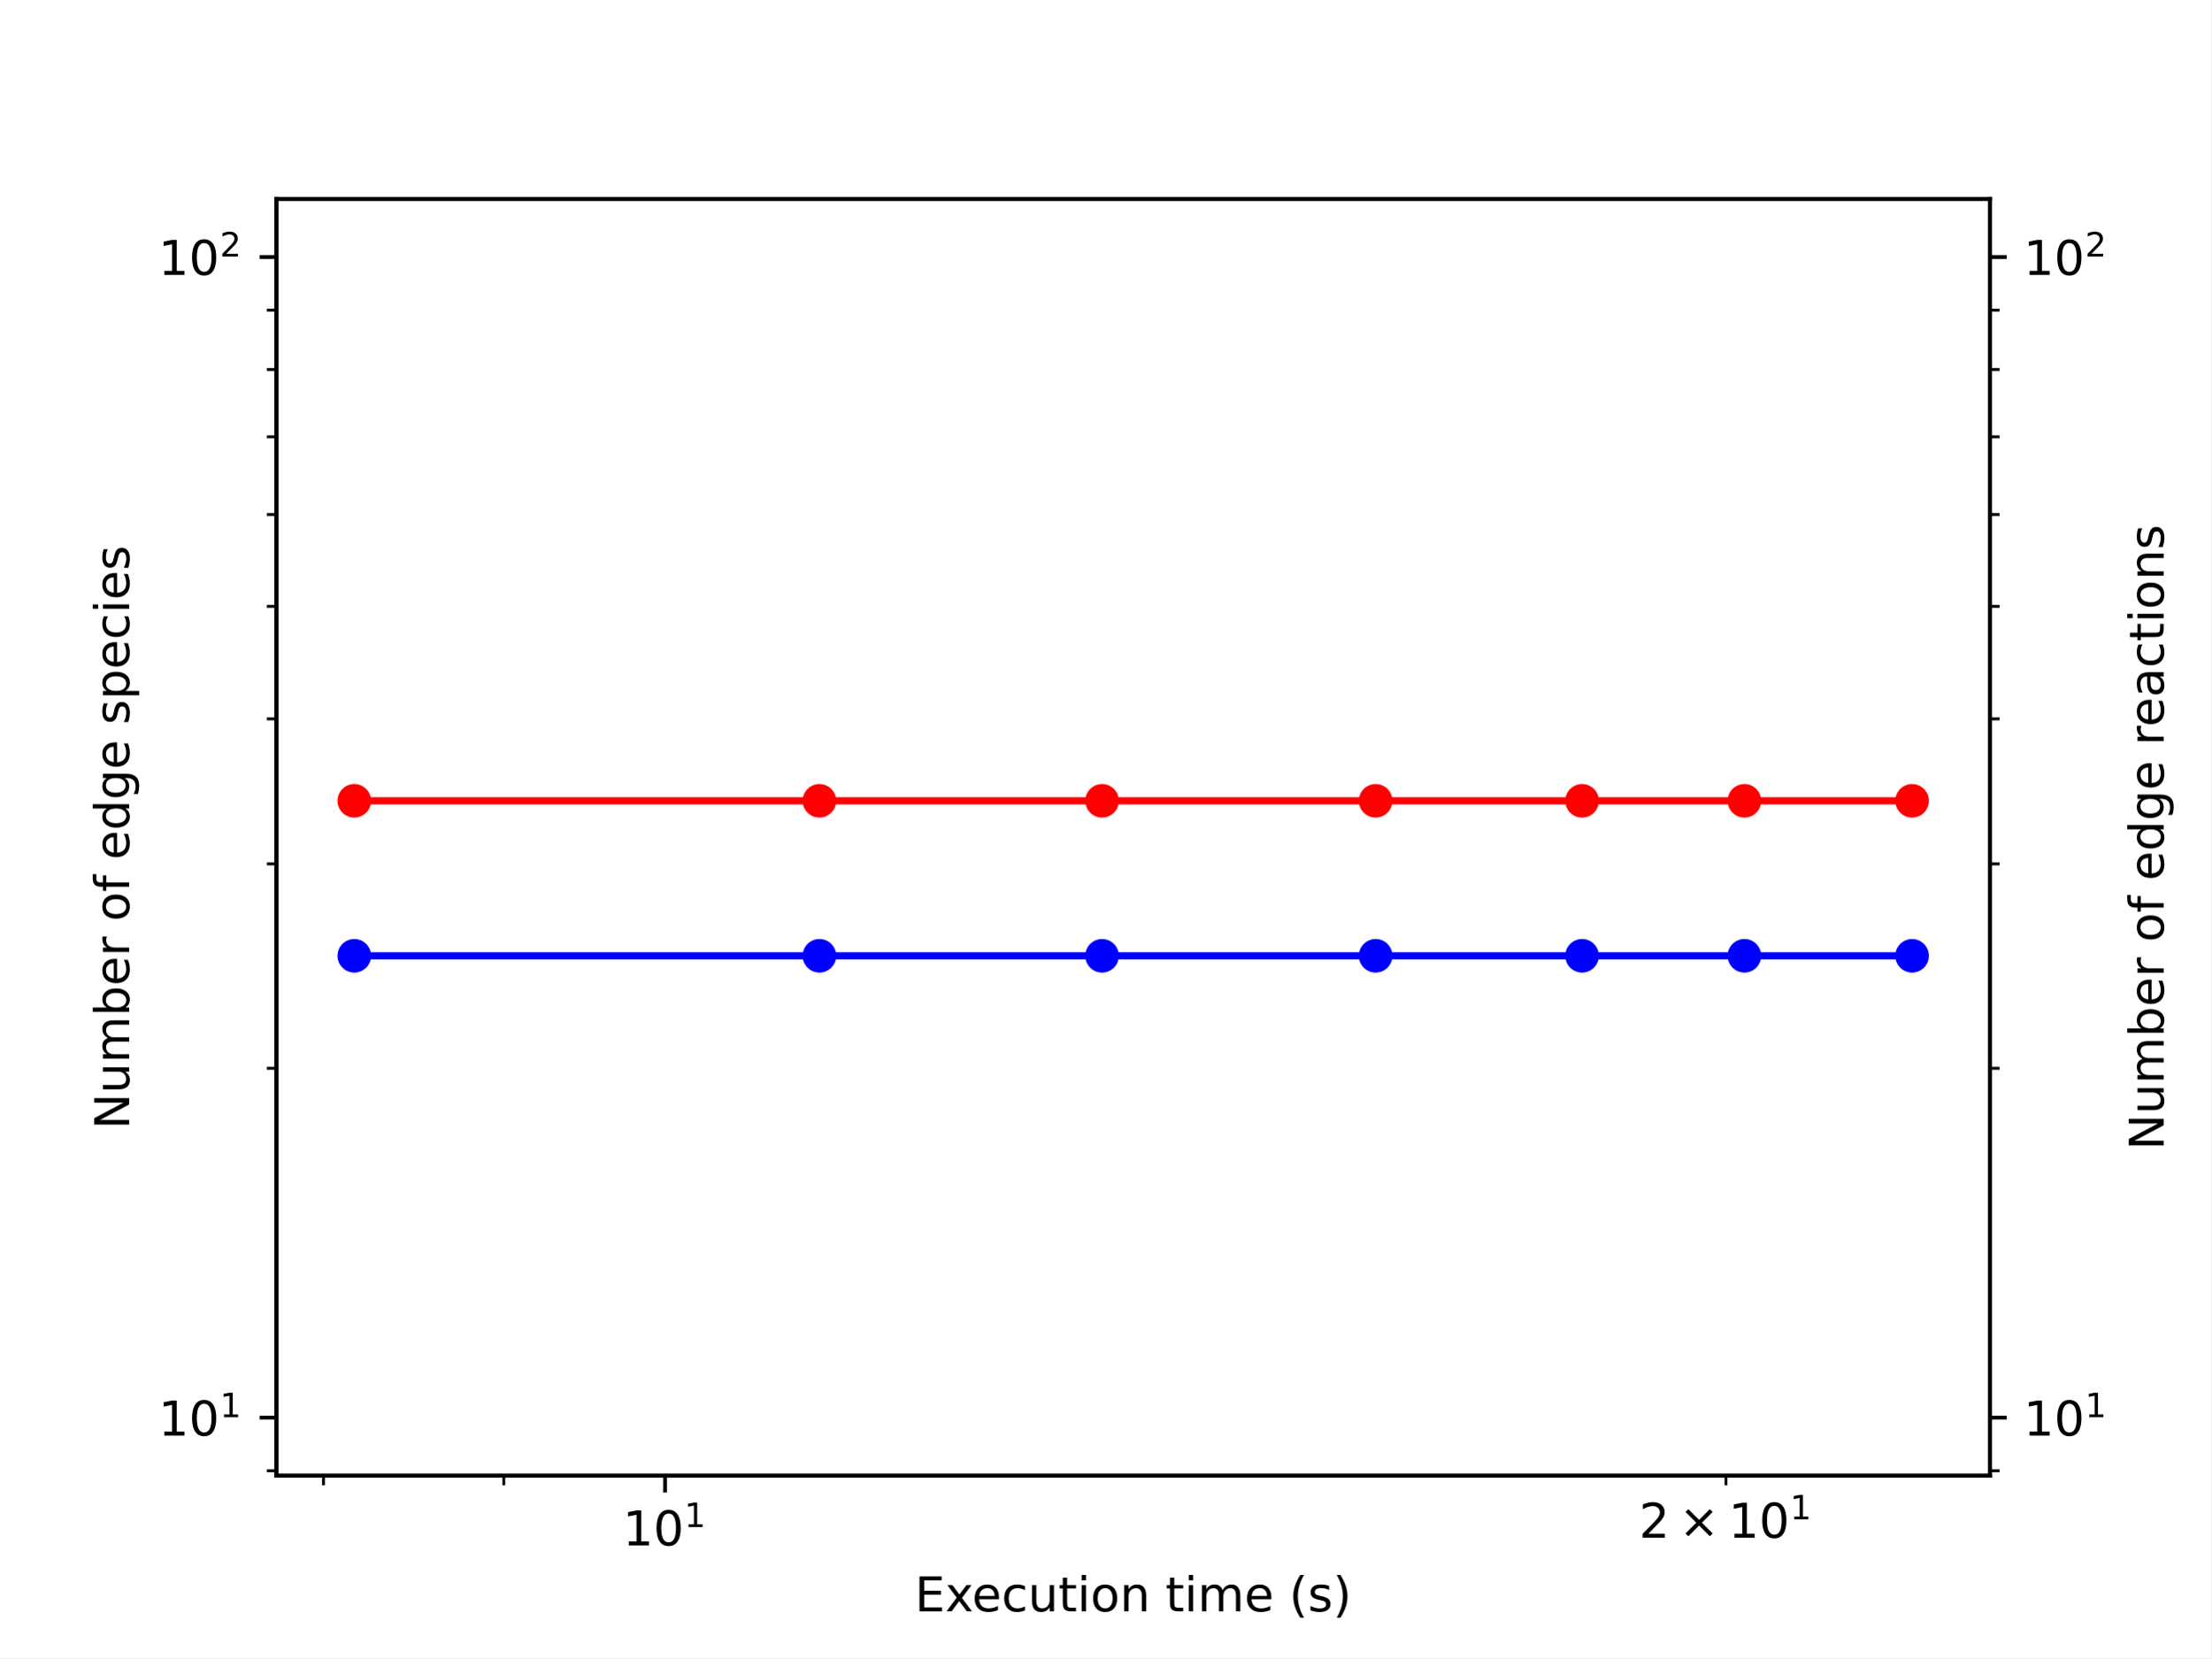
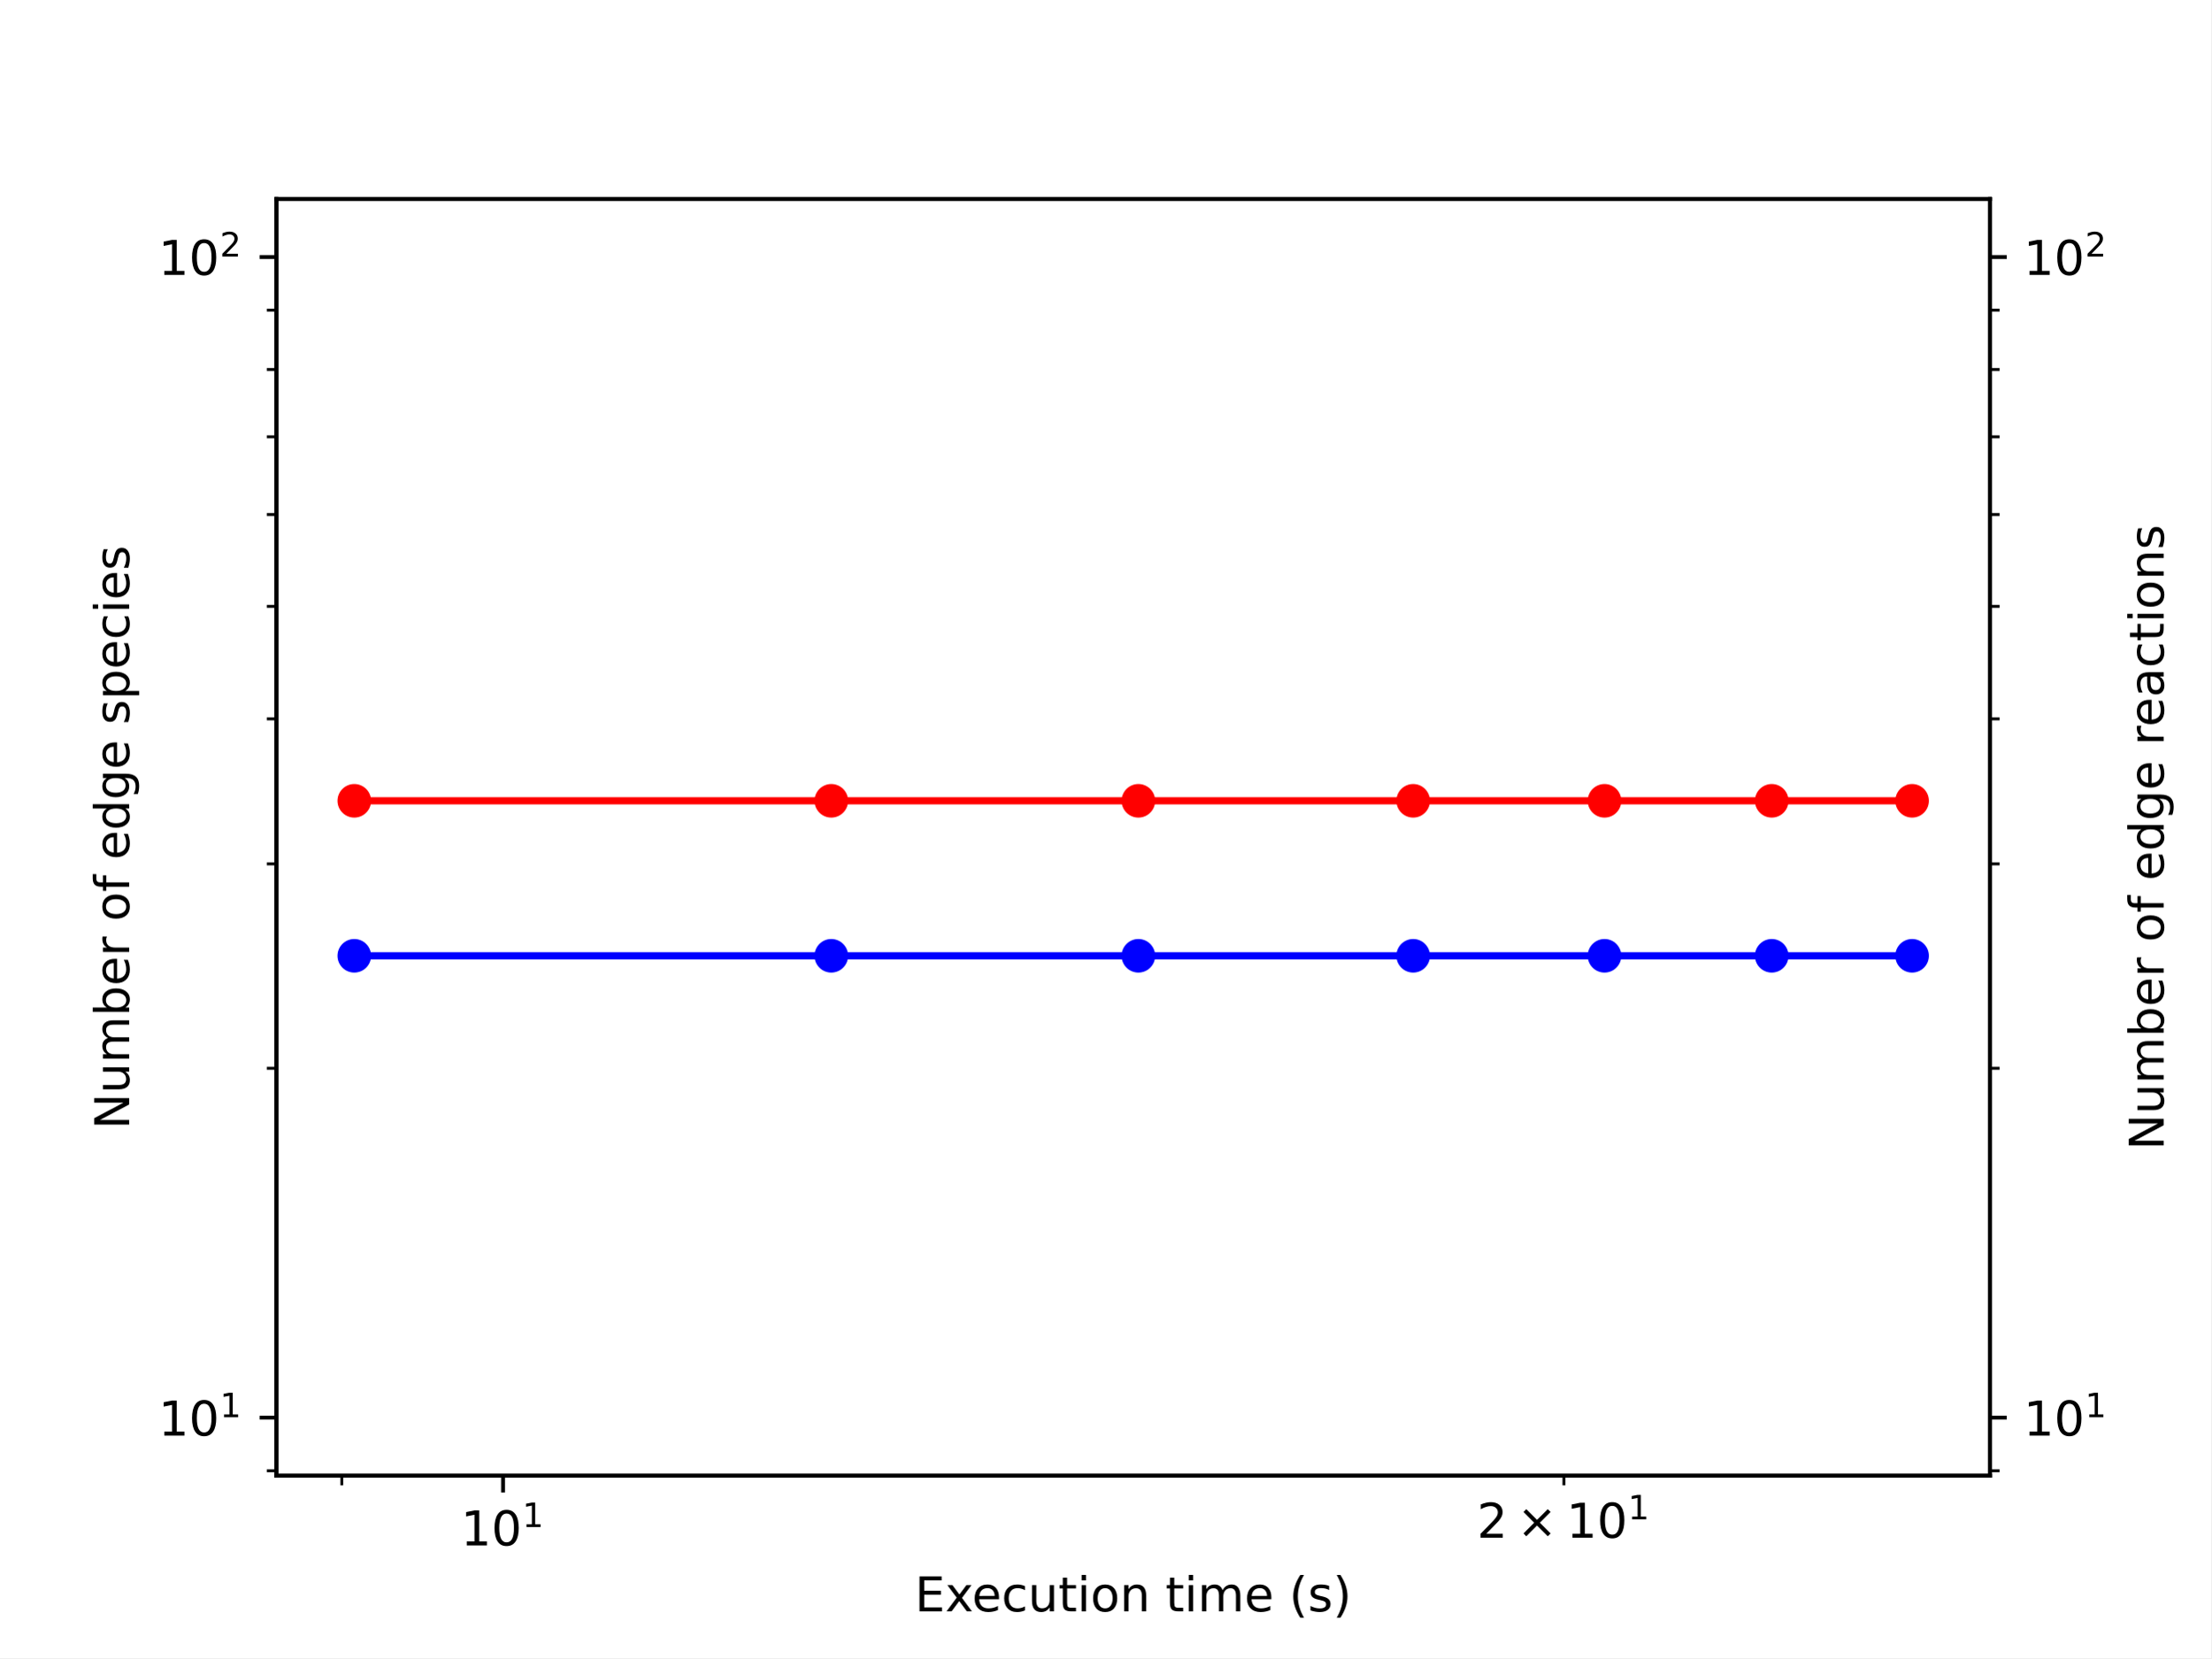
<svg xmlns="http://www.w3.org/2000/svg" xmlns:xlink="http://www.w3.org/1999/xlink" height="345.6pt" version="1.1" viewBox="0 0 460.8 345.6" width="460.8pt">
  <defs>
    <style type="text/css">*{stroke-linecap:butt;stroke-linejoin:round;}</style>
  </defs>
  <g id="figure_1">
    <g id="patch_1">
      <path d="M 0 345.6  L 460.8 345.6  L 460.8 0  L 0 0  z " style="fill:#ffffff;" />
    </g>
    <g id="axes_1">
      <g id="patch_2">
        <path d="M 57.6 307.584  L 414.72 307.584  L 414.72 41.472  L 57.6 41.472  z " style="fill:#ffffff;" />
      </g>
      <g id="matplotlib.axis_1">
        <g id="xtick_1">
          <g id="line2d_1">
            <defs>
-               <path d="M 0 0  L 0 3.5  " id="mf367d0f5b6" style="stroke:#000000;stroke-width:0.8;" />
-             </defs>
-             <g>
-               <use style="stroke:#000000;stroke-width:0.8;" x="138.595" xlink:href="#mf367d0f5b6" y="307.584" />
+               <path d="M 0 0  L 0 3.5  " id="m6195f9bef5" style="stroke:#000000;stroke-width:0.8;" />
+             </defs>
+             <g>
+               <use style="stroke:#000000;stroke-width:0.8;" x="104.83" xlink:href="#m6195f9bef5" y="307.584" />
            </g>
          </g>
          <g id="text_1">
-             <g transform="translate(129.7948 322.1824)scale(0.1 -0.1)">
+             <g transform="translate(96.03044 322.1824)scale(0.1 -0.1)">
              <defs>
                <path d="M 12.406 8.297  L 28.516 8.297  L 28.516 63.922  L 10.984 60.406  L 10.984 69.391  L 28.422 72.906  L 38.281 72.906  L 38.281 8.297  L 54.391 8.297  L 54.391 0  L 12.406 0  z " id="DejaVuSans-49" />
                <path d="M 31.781 66.406  Q 24.172 66.406 20.328 58.906  Q 16.5 51.422 16.5 36.375  Q 16.5 21.391 20.328 13.891  Q 24.172 6.391 31.781 6.391  Q 39.453 6.391 43.281 13.891  Q 47.125 21.391 47.125 36.375  Q 47.125 51.422 43.281 58.906  Q 39.453 66.406 31.781 66.406  z M 31.781 74.219  Q 44.047 74.219 50.516 64.516  Q 56.984 54.828 56.984 36.375  Q 56.984 17.969 50.516 8.266  Q 44.047 -1.422 31.781 -1.422  Q 19.531 -1.422 13.062 8.266  Q 6.594 17.969 6.594 36.375  Q 6.594 54.828 13.062 64.516  Q 19.531 74.219 31.781 74.219  z " id="DejaVuSans-48" />
              </defs>
              <use transform="translate(0 0.684375)" xlink:href="#DejaVuSans-49" />
              <use transform="translate(63.62305 0.684375)" xlink:href="#DejaVuSans-48" />
              <use transform="translate(128.2031 38.96563)scale(0.7)" xlink:href="#DejaVuSans-49" />
            </g>
          </g>
        </g>
        <g id="xtick_2">
          <g id="line2d_2">
            <defs>
-               <path d="M 0 0  L 0 2  " id="maf403d0450" style="stroke:#000000;stroke-width:0.6;" />
-             </defs>
-             <g>
-               <use style="stroke:#000000;stroke-width:0.6;" x="67.415" xlink:href="#maf403d0450" y="307.584" />
+               <path d="M 0 0  L 0 2  " id="m910e19d2a3" style="stroke:#000000;stroke-width:0.6;" />
+             </defs>
+             <g>
+               <use style="stroke:#000000;stroke-width:0.6;" x="71.224" xlink:href="#m910e19d2a3" y="307.584" />
            </g>
          </g>
        </g>
        <g id="xtick_3">
          <g id="line2d_3">
            <g>
-               <use style="stroke:#000000;stroke-width:0.6;" x="104.986" xlink:href="#maf403d0450" y="307.584" />
-             </g>
-           </g>
-         </g>
-         <g id="xtick_4">
-           <g id="line2d_4">
-             <g>
-               <use style="stroke:#000000;stroke-width:0.6;" x="359.7" xlink:href="#maf403d0450" y="307.584" />
+               <use style="stroke:#000000;stroke-width:0.6;" x="325.924" xlink:href="#m910e19d2a3" y="307.584" />
            </g>
          </g>
          <g id="text_2">
-             <g transform="translate(341.5998 320.5824)scale(0.1 -0.1)">
+             <g transform="translate(307.8242 320.5824)scale(0.1 -0.1)">
              <defs>
                <path d="M 19.188 8.297  L 53.609 8.297  L 53.609 0  L 7.328 0  L 7.328 8.297  Q 12.938 14.109 22.625 23.891  Q 32.328 33.688 34.812 36.531  Q 39.547 41.844 41.422 45.531  Q 43.312 49.219 43.312 52.781  Q 43.312 58.594 39.234 62.25  Q 35.156 65.922 28.609 65.922  Q 23.969 65.922 18.812 64.312  Q 13.672 62.703 7.812 59.422  L 7.812 69.391  Q 13.766 71.781 18.938 73  Q 24.125 74.219 28.422 74.219  Q 39.75 74.219 46.484 68.547  Q 53.219 62.891 53.219 53.422  Q 53.219 48.922 51.531 44.891  Q 49.859 40.875 45.406 35.406  Q 44.188 33.984 37.641 27.219  Q 31.109 20.453 19.188 8.297  z " id="DejaVuSans-50" />
                <path d="M 70.125 53.719  L 47.797 31.297  L 70.125 8.984  L 64.312 3.078  L 41.891 25.484  L 19.484 3.078  L 13.719 8.984  L 35.984 31.297  L 13.719 53.719  L 19.484 59.625  L 41.891 37.203  L 64.312 59.625  z " id="DejaVuSans-215" />
              </defs>
              <use transform="translate(0 0.684375)" xlink:href="#DejaVuSans-50" />
              <use transform="translate(83.10547 0.684375)" xlink:href="#DejaVuSans-215" />
              <use transform="translate(186.377 0.684375)" xlink:href="#DejaVuSans-49" />
              <use transform="translate(250 0.684375)" xlink:href="#DejaVuSans-48" />
              <use transform="translate(314.5801 38.96563)scale(0.7)" xlink:href="#DejaVuSans-49" />
            </g>
          </g>
        </g>
        <g id="text_3">
          <g transform="translate(190.6452 335.8606)scale(0.1 -0.1)">
            <defs>
              <path d="M 9.812 72.906  L 55.906 72.906  L 55.906 64.594  L 19.672 64.594  L 19.672 43.016  L 54.391 43.016  L 54.391 34.719  L 19.672 34.719  L 19.672 8.297  L 56.781 8.297  L 56.781 0  L 9.812 0  z " id="DejaVuSans-69" />
              <path d="M 54.891 54.688  L 35.109 28.078  L 55.906 0  L 45.312 0  L 29.391 21.484  L 13.484 0  L 2.875 0  L 24.125 28.609  L 4.688 54.688  L 15.281 54.688  L 29.781 35.203  L 44.281 54.688  z " id="DejaVuSans-120" />
              <path d="M 56.203 29.594  L 56.203 25.203  L 14.891 25.203  Q 15.484 15.922 20.484 11.062  Q 25.484 6.203 34.422 6.203  Q 39.594 6.203 44.453 7.469  Q 49.312 8.734 54.109 11.281  L 54.109 2.781  Q 49.266 0.734 44.188 -0.344  Q 39.109 -1.422 33.891 -1.422  Q 20.797 -1.422 13.156 6.188  Q 5.516 13.812 5.516 26.812  Q 5.516 40.234 12.766 48.109  Q 20.016 56 32.328 56  Q 43.359 56 49.781 48.891  Q 56.203 41.797 56.203 29.594  z M 47.219 32.234  Q 47.125 39.594 43.094 43.984  Q 39.062 48.391 32.422 48.391  Q 24.906 48.391 20.391 44.141  Q 15.875 39.891 15.188 32.172  z " id="DejaVuSans-101" />
              <path d="M 48.781 52.594  L 48.781 44.188  Q 44.969 46.297 41.141 47.344  Q 37.312 48.391 33.406 48.391  Q 24.656 48.391 19.812 42.844  Q 14.984 37.312 14.984 27.297  Q 14.984 17.281 19.812 11.734  Q 24.656 6.203 33.406 6.203  Q 37.312 6.203 41.141 7.25  Q 44.969 8.297 48.781 10.406  L 48.781 2.094  Q 45.016 0.344 40.984 -0.531  Q 36.969 -1.422 32.422 -1.422  Q 20.062 -1.422 12.781 6.344  Q 5.516 14.109 5.516 27.297  Q 5.516 40.672 12.859 48.328  Q 20.219 56 33.016 56  Q 37.156 56 41.109 55.141  Q 45.062 54.297 48.781 52.594  z " id="DejaVuSans-99" />
              <path d="M 8.5 21.578  L 8.5 54.688  L 17.484 54.688  L 17.484 21.922  Q 17.484 14.156 20.5 10.266  Q 23.531 6.391 29.594 6.391  Q 36.859 6.391 41.078 11.031  Q 45.312 15.672 45.312 23.688  L 45.312 54.688  L 54.297 54.688  L 54.297 0  L 45.312 0  L 45.312 8.406  Q 42.047 3.422 37.719 1  Q 33.406 -1.422 27.688 -1.422  Q 18.266 -1.422 13.375 4.438  Q 8.5 10.297 8.5 21.578  z M 31.109 56  z " id="DejaVuSans-117" />
              <path d="M 18.312 70.219  L 18.312 54.688  L 36.812 54.688  L 36.812 47.703  L 18.312 47.703  L 18.312 18.016  Q 18.312 11.328 20.141 9.422  Q 21.969 7.516 27.594 7.516  L 36.812 7.516  L 36.812 0  L 27.594 0  Q 17.188 0 13.234 3.875  Q 9.281 7.766 9.281 18.016  L 9.281 47.703  L 2.688 47.703  L 2.688 54.688  L 9.281 54.688  L 9.281 70.219  z " id="DejaVuSans-116" />
              <path d="M 9.422 54.688  L 18.406 54.688  L 18.406 0  L 9.422 0  z M 9.422 75.984  L 18.406 75.984  L 18.406 64.594  L 9.422 64.594  z " id="DejaVuSans-105" />
              <path d="M 30.609 48.391  Q 23.391 48.391 19.188 42.75  Q 14.984 37.109 14.984 27.297  Q 14.984 17.484 19.156 11.844  Q 23.344 6.203 30.609 6.203  Q 37.797 6.203 41.984 11.859  Q 46.188 17.531 46.188 27.297  Q 46.188 37.016 41.984 42.703  Q 37.797 48.391 30.609 48.391  z M 30.609 56  Q 42.328 56 49.016 48.375  Q 55.719 40.766 55.719 27.297  Q 55.719 13.875 49.016 6.219  Q 42.328 -1.422 30.609 -1.422  Q 18.844 -1.422 12.172 6.219  Q 5.516 13.875 5.516 27.297  Q 5.516 40.766 12.172 48.375  Q 18.844 56 30.609 56  z " id="DejaVuSans-111" />
              <path d="M 54.891 33.016  L 54.891 0  L 45.906 0  L 45.906 32.719  Q 45.906 40.484 42.875 44.328  Q 39.844 48.188 33.797 48.188  Q 26.516 48.188 22.312 43.547  Q 18.109 38.922 18.109 30.906  L 18.109 0  L 9.078 0  L 9.078 54.688  L 18.109 54.688  L 18.109 46.188  Q 21.344 51.125 25.703 53.562  Q 30.078 56 35.797 56  Q 45.219 56 50.047 50.172  Q 54.891 44.344 54.891 33.016  z " id="DejaVuSans-110" />
              <path id="DejaVuSans-32" />
              <path d="M 52 44.188  Q 55.375 50.25 60.062 53.125  Q 64.75 56 71.094 56  Q 79.641 56 84.281 50.016  Q 88.922 44.047 88.922 33.016  L 88.922 0  L 79.891 0  L 79.891 32.719  Q 79.891 40.578 77.094 44.375  Q 74.312 48.188 68.609 48.188  Q 61.625 48.188 57.562 43.547  Q 53.516 38.922 53.516 30.906  L 53.516 0  L 44.484 0  L 44.484 32.719  Q 44.484 40.625 41.703 44.406  Q 38.922 48.188 33.109 48.188  Q 26.219 48.188 22.156 43.531  Q 18.109 38.875 18.109 30.906  L 18.109 0  L 9.078 0  L 9.078 54.688  L 18.109 54.688  L 18.109 46.188  Q 21.188 51.219 25.484 53.609  Q 29.781 56 35.688 56  Q 41.656 56 45.828 52.969  Q 50 49.953 52 44.188  z " id="DejaVuSans-109" />
              <path d="M 31 75.875  Q 24.469 64.656 21.281 53.656  Q 18.109 42.672 18.109 31.391  Q 18.109 20.125 21.312 9.062  Q 24.516 -2 31 -13.188  L 23.188 -13.188  Q 15.875 -1.703 12.234 9.375  Q 8.594 20.453 8.594 31.391  Q 8.594 42.281 12.203 53.312  Q 15.828 64.359 23.188 75.875  z " id="DejaVuSans-40" />
              <path d="M 44.281 53.078  L 44.281 44.578  Q 40.484 46.531 36.375 47.5  Q 32.281 48.484 27.875 48.484  Q 21.188 48.484 17.844 46.438  Q 14.5 44.391 14.5 40.281  Q 14.5 37.156 16.891 35.375  Q 19.281 33.594 26.516 31.984  L 29.594 31.297  Q 39.156 29.25 43.188 25.516  Q 47.219 21.781 47.219 15.094  Q 47.219 7.469 41.188 3.016  Q 35.156 -1.422 24.609 -1.422  Q 20.219 -1.422 15.453 -0.562  Q 10.688 0.297 5.422 2  L 5.422 11.281  Q 10.406 8.688 15.234 7.391  Q 20.062 6.109 24.812 6.109  Q 31.156 6.109 34.562 8.281  Q 37.984 10.453 37.984 14.406  Q 37.984 18.062 35.516 20.016  Q 33.062 21.969 24.703 23.781  L 21.578 24.516  Q 13.234 26.266 9.516 29.906  Q 5.812 33.547 5.812 39.891  Q 5.812 47.609 11.281 51.797  Q 16.75 56 26.812 56  Q 31.781 56 36.172 55.266  Q 40.578 54.547 44.281 53.078  z " id="DejaVuSans-115" />
              <path d="M 8.016 75.875  L 15.828 75.875  Q 23.141 64.359 26.781 53.312  Q 30.422 42.281 30.422 31.391  Q 30.422 20.453 26.781 9.375  Q 23.141 -1.703 15.828 -13.188  L 8.016 -13.188  Q 14.5 -2 17.703 9.062  Q 20.906 20.125 20.906 31.391  Q 20.906 42.672 17.703 53.656  Q 14.5 64.656 8.016 75.875  z " id="DejaVuSans-41" />
            </defs>
            <use xlink:href="#DejaVuSans-69" />
            <use x="63.184" xlink:href="#DejaVuSans-120" />
            <use x="119.238" xlink:href="#DejaVuSans-101" />
            <use x="180.762" xlink:href="#DejaVuSans-99" />
            <use x="235.742" xlink:href="#DejaVuSans-117" />
            <use x="299.121" xlink:href="#DejaVuSans-116" />
            <use x="338.33" xlink:href="#DejaVuSans-105" />
            <use x="366.113" xlink:href="#DejaVuSans-111" />
            <use x="427.295" xlink:href="#DejaVuSans-110" />
            <use x="490.674" xlink:href="#DejaVuSans-32" />
            <use x="522.461" xlink:href="#DejaVuSans-116" />
            <use x="561.67" xlink:href="#DejaVuSans-105" />
            <use x="589.453" xlink:href="#DejaVuSans-109" />
            <use x="686.865" xlink:href="#DejaVuSans-101" />
            <use x="748.389" xlink:href="#DejaVuSans-32" />
            <use x="780.176" xlink:href="#DejaVuSans-40" />
            <use x="819.189" xlink:href="#DejaVuSans-115" />
            <use x="871.289" xlink:href="#DejaVuSans-41" />
          </g>
        </g>
      </g>
      <g id="matplotlib.axis_2">
        <g id="ytick_1">
-           <g id="line2d_5">
-             <defs>
-               <path d="M 0 0  L -3.5 0  " id="m465f6880f7" style="stroke:#000000;stroke-width:0.8;" />
-             </defs>
-             <g>
-               <use style="stroke:#000000;stroke-width:0.8;" x="57.6" xlink:href="#m465f6880f7" y="295.488" />
+           <g id="line2d_4">
+             <defs>
+               <path d="M 0 0  L -3.5 0  " id="m0f9abc142e" style="stroke:#000000;stroke-width:0.8;" />
+             </defs>
+             <g>
+               <use style="stroke:#000000;stroke-width:0.8;" x="57.6" xlink:href="#m0f9abc142e" y="295.488" />
            </g>
          </g>
          <g id="text_4">
            <g transform="translate(33 299.2872)scale(0.1 -0.1)">
              <use transform="translate(0 0.684375)" xlink:href="#DejaVuSans-49" />
              <use transform="translate(63.62305 0.684375)" xlink:href="#DejaVuSans-48" />
              <use transform="translate(128.2031 38.96563)scale(0.7)" xlink:href="#DejaVuSans-49" />
            </g>
          </g>
        </g>
        <g id="ytick_2">
-           <g id="line2d_6">
-             <g>
-               <use style="stroke:#000000;stroke-width:0.8;" x="57.6" xlink:href="#m465f6880f7" y="53.568" />
+           <g id="line2d_5">
+             <g>
+               <use style="stroke:#000000;stroke-width:0.8;" x="57.6" xlink:href="#m0f9abc142e" y="53.568" />
            </g>
          </g>
          <g id="text_5">
            <g transform="translate(33 57.36722)scale(0.1 -0.1)">
              <use transform="translate(0 0.765625)" xlink:href="#DejaVuSans-49" />
              <use transform="translate(63.62305 0.765625)" xlink:href="#DejaVuSans-48" />
              <use transform="translate(128.2031 39.04688)scale(0.7)" xlink:href="#DejaVuSans-50" />
            </g>
          </g>
        </g>
        <g id="ytick_3">
+           <g id="line2d_6">
+             <defs>
+               <path d="M 0 0  L -2 0  " id="m7425c4ccfd" style="stroke:#000000;stroke-width:0.6;" />
+             </defs>
+             <g>
+               <use style="stroke:#000000;stroke-width:0.6;" x="57.6" xlink:href="#m7425c4ccfd" y="306.558" />
+             </g>
+           </g>
+         </g>
+         <g id="ytick_4">
          <g id="line2d_7">
-             <defs>
-               <path d="M 0 0  L -2 0  " id="m072980eed0" style="stroke:#000000;stroke-width:0.6;" />
-             </defs>
-             <g>
-               <use style="stroke:#000000;stroke-width:0.6;" x="57.6" xlink:href="#m072980eed0" y="306.558" />
-             </g>
-           </g>
-         </g>
-         <g id="ytick_4">
+             <g>
+               <use style="stroke:#000000;stroke-width:0.6;" x="57.6" xlink:href="#m7425c4ccfd" y="222.663" />
+             </g>
+           </g>
+         </g>
+         <g id="ytick_5">
          <g id="line2d_8">
            <g>
-               <use style="stroke:#000000;stroke-width:0.6;" x="57.6" xlink:href="#m072980eed0" y="222.663" />
-             </g>
-           </g>
-         </g>
-         <g id="ytick_5">
+               <use style="stroke:#000000;stroke-width:0.6;" x="57.6" xlink:href="#m7425c4ccfd" y="180.063" />
+             </g>
+           </g>
+         </g>
+         <g id="ytick_6">
          <g id="line2d_9">
            <g>
-               <use style="stroke:#000000;stroke-width:0.6;" x="57.6" xlink:href="#m072980eed0" y="180.063" />
-             </g>
-           </g>
-         </g>
-         <g id="ytick_6">
+               <use style="stroke:#000000;stroke-width:0.6;" x="57.6" xlink:href="#m7425c4ccfd" y="149.838" />
+             </g>
+           </g>
+         </g>
+         <g id="ytick_7">
          <g id="line2d_10">
            <g>
-               <use style="stroke:#000000;stroke-width:0.6;" x="57.6" xlink:href="#m072980eed0" y="149.838" />
-             </g>
-           </g>
-         </g>
-         <g id="ytick_7">
+               <use style="stroke:#000000;stroke-width:0.6;" x="57.6" xlink:href="#m7425c4ccfd" y="126.393" />
+             </g>
+           </g>
+         </g>
+         <g id="ytick_8">
          <g id="line2d_11">
            <g>
-               <use style="stroke:#000000;stroke-width:0.6;" x="57.6" xlink:href="#m072980eed0" y="126.393" />
-             </g>
-           </g>
-         </g>
-         <g id="ytick_8">
+               <use style="stroke:#000000;stroke-width:0.6;" x="57.6" xlink:href="#m7425c4ccfd" y="107.238" />
+             </g>
+           </g>
+         </g>
+         <g id="ytick_9">
          <g id="line2d_12">
            <g>
-               <use style="stroke:#000000;stroke-width:0.6;" x="57.6" xlink:href="#m072980eed0" y="107.238" />
-             </g>
-           </g>
-         </g>
-         <g id="ytick_9">
+               <use style="stroke:#000000;stroke-width:0.6;" x="57.6" xlink:href="#m7425c4ccfd" y="91.042" />
+             </g>
+           </g>
+         </g>
+         <g id="ytick_10">
          <g id="line2d_13">
            <g>
-               <use style="stroke:#000000;stroke-width:0.6;" x="57.6" xlink:href="#m072980eed0" y="91.042" />
-             </g>
-           </g>
-         </g>
-         <g id="ytick_10">
+               <use style="stroke:#000000;stroke-width:0.6;" x="57.6" xlink:href="#m7425c4ccfd" y="77.012" />
+             </g>
+           </g>
+         </g>
+         <g id="ytick_11">
          <g id="line2d_14">
            <g>
-               <use style="stroke:#000000;stroke-width:0.6;" x="57.6" xlink:href="#m072980eed0" y="77.012" />
-             </g>
-           </g>
-         </g>
-         <g id="ytick_11">
-           <g id="line2d_15">
-             <g>
-               <use style="stroke:#000000;stroke-width:0.6;" x="57.6" xlink:href="#m072980eed0" y="64.638" />
+               <use style="stroke:#000000;stroke-width:0.6;" x="57.6" xlink:href="#m7425c4ccfd" y="64.638" />
            </g>
          </g>
        </g>
        <g id="text_6">
          <g transform="translate(26.92031 235.3772)rotate(-90)scale(0.1 -0.1)">
            <defs>
              <path d="M 9.812 72.906  L 23.094 72.906  L 55.422 11.922  L 55.422 72.906  L 64.984 72.906  L 64.984 0  L 51.703 0  L 19.391 60.984  L 19.391 0  L 9.812 0  z " id="DejaVuSans-78" />
              <path d="M 48.688 27.297  Q 48.688 37.203 44.609 42.844  Q 40.531 48.484 33.406 48.484  Q 26.266 48.484 22.188 42.844  Q 18.109 37.203 18.109 27.297  Q 18.109 17.391 22.188 11.75  Q 26.266 6.109 33.406 6.109  Q 40.531 6.109 44.609 11.75  Q 48.688 17.391 48.688 27.297  z M 18.109 46.391  Q 20.953 51.266 25.266 53.625  Q 29.594 56 35.594 56  Q 45.562 56 51.781 48.094  Q 58.016 40.188 58.016 27.297  Q 58.016 14.406 51.781 6.484  Q 45.562 -1.422 35.594 -1.422  Q 29.594 -1.422 25.266 0.953  Q 20.953 3.328 18.109 8.203  L 18.109 0  L 9.078 0  L 9.078 75.984  L 18.109 75.984  z " id="DejaVuSans-98" />
              <path d="M 41.109 46.297  Q 39.594 47.172 37.812 47.578  Q 36.031 48 33.891 48  Q 26.266 48 22.188 43.047  Q 18.109 38.094 18.109 28.812  L 18.109 0  L 9.078 0  L 9.078 54.688  L 18.109 54.688  L 18.109 46.188  Q 20.953 51.172 25.484 53.578  Q 30.031 56 36.531 56  Q 37.453 56 38.578 55.875  Q 39.703 55.766 41.062 55.516  z " id="DejaVuSans-114" />
              <path d="M 37.109 75.984  L 37.109 68.5  L 28.516 68.5  Q 23.688 68.5 21.797 66.547  Q 19.922 64.594 19.922 59.516  L 19.922 54.688  L 34.719 54.688  L 34.719 47.703  L 19.922 47.703  L 19.922 0  L 10.891 0  L 10.891 47.703  L 2.297 47.703  L 2.297 54.688  L 10.891 54.688  L 10.891 58.5  Q 10.891 67.625 15.141 71.797  Q 19.391 75.984 28.609 75.984  z " id="DejaVuSans-102" />
              <path d="M 45.406 46.391  L 45.406 75.984  L 54.391 75.984  L 54.391 0  L 45.406 0  L 45.406 8.203  Q 42.578 3.328 38.25 0.953  Q 33.938 -1.422 27.875 -1.422  Q 17.969 -1.422 11.734 6.484  Q 5.516 14.406 5.516 27.297  Q 5.516 40.188 11.734 48.094  Q 17.969 56 27.875 56  Q 33.938 56 38.25 53.625  Q 42.578 51.266 45.406 46.391  z M 14.797 27.297  Q 14.797 17.391 18.875 11.75  Q 22.953 6.109 30.078 6.109  Q 37.203 6.109 41.297 11.75  Q 45.406 17.391 45.406 27.297  Q 45.406 37.203 41.297 42.844  Q 37.203 48.484 30.078 48.484  Q 22.953 48.484 18.875 42.844  Q 14.797 37.203 14.797 27.297  z " id="DejaVuSans-100" />
              <path d="M 45.406 27.984  Q 45.406 37.75 41.375 43.109  Q 37.359 48.484 30.078 48.484  Q 22.859 48.484 18.828 43.109  Q 14.797 37.75 14.797 27.984  Q 14.797 18.266 18.828 12.891  Q 22.859 7.516 30.078 7.516  Q 37.359 7.516 41.375 12.891  Q 45.406 18.266 45.406 27.984  z M 54.391 6.781  Q 54.391 -7.172 48.188 -13.984  Q 42 -20.797 29.203 -20.797  Q 24.469 -20.797 20.266 -20.094  Q 16.062 -19.391 12.109 -17.922  L 12.109 -9.188  Q 16.062 -11.328 19.922 -12.344  Q 23.781 -13.375 27.781 -13.375  Q 36.625 -13.375 41.016 -8.766  Q 45.406 -4.156 45.406 5.172  L 45.406 9.625  Q 42.625 4.781 38.281 2.391  Q 33.938 0 27.875 0  Q 17.828 0 11.672 7.656  Q 5.516 15.328 5.516 27.984  Q 5.516 40.672 11.672 48.328  Q 17.828 56 27.875 56  Q 33.938 56 38.281 53.609  Q 42.625 51.219 45.406 46.391  L 45.406 54.688  L 54.391 54.688  z " id="DejaVuSans-103" />
              <path d="M 18.109 8.203  L 18.109 -20.797  L 9.078 -20.797  L 9.078 54.688  L 18.109 54.688  L 18.109 46.391  Q 20.953 51.266 25.266 53.625  Q 29.594 56 35.594 56  Q 45.562 56 51.781 48.094  Q 58.016 40.188 58.016 27.297  Q 58.016 14.406 51.781 6.484  Q 45.562 -1.422 35.594 -1.422  Q 29.594 -1.422 25.266 0.953  Q 20.953 3.328 18.109 8.203  z M 48.688 27.297  Q 48.688 37.203 44.609 42.844  Q 40.531 48.484 33.406 48.484  Q 26.266 48.484 22.188 42.844  Q 18.109 37.203 18.109 27.297  Q 18.109 17.391 22.188 11.75  Q 26.266 6.109 33.406 6.109  Q 40.531 6.109 44.609 11.75  Q 48.688 17.391 48.688 27.297  z " id="DejaVuSans-112" />
            </defs>
            <use xlink:href="#DejaVuSans-78" />
            <use x="74.805" xlink:href="#DejaVuSans-117" />
            <use x="138.184" xlink:href="#DejaVuSans-109" />
            <use x="235.596" xlink:href="#DejaVuSans-98" />
            <use x="299.072" xlink:href="#DejaVuSans-101" />
            <use x="360.596" xlink:href="#DejaVuSans-114" />
            <use x="401.709" xlink:href="#DejaVuSans-32" />
            <use x="433.496" xlink:href="#DejaVuSans-111" />
            <use x="494.678" xlink:href="#DejaVuSans-102" />
            <use x="529.883" xlink:href="#DejaVuSans-32" />
            <use x="561.67" xlink:href="#DejaVuSans-101" />
            <use x="623.193" xlink:href="#DejaVuSans-100" />
            <use x="686.67" xlink:href="#DejaVuSans-103" />
            <use x="750.146" xlink:href="#DejaVuSans-101" />
            <use x="811.67" xlink:href="#DejaVuSans-32" />
            <use x="843.457" xlink:href="#DejaVuSans-115" />
            <use x="895.557" xlink:href="#DejaVuSans-112" />
            <use x="959.033" xlink:href="#DejaVuSans-101" />
            <use x="1020.557" xlink:href="#DejaVuSans-99" />
            <use x="1075.537" xlink:href="#DejaVuSans-105" />
            <use x="1103.32" xlink:href="#DejaVuSans-101" />
            <use x="1164.844" xlink:href="#DejaVuSans-115" />
          </g>
        </g>
      </g>
-       <g id="line2d_16">
-         <path clip-path="url(#pa084d2fe57)" d="M 73.833 199.218  L 170.765 199.218  L 229.672 199.218  L 286.689 199.218  L 329.711 199.218  L 363.543 199.218  L 398.487 199.218  " style="fill:none;stroke:#0000ff;stroke-linecap:square;stroke-width:1.5;" />
+       <g id="line2d_15">
+         <path clip-path="url(#p5668166630)" d="M 73.833 199.218  L 173.241 199.218  L 237.241 199.218  L 294.512 199.218  L 334.386 199.218  L 369.235 199.218  L 398.487 199.218  " style="fill:none;stroke:#0000ff;stroke-linecap:square;stroke-width:1.5;" />
        <defs>
-           <path d="M 0 3  C 0.796 3 1.559 2.684 2.121 2.121  C 2.684 1.559 3 0.796 3 0  C 3 -0.796 2.684 -1.559 2.121 -2.121  C 1.559 -2.684 0.796 -3 0 -3  C -0.796 -3 -1.559 -2.684 -2.121 -2.121  C -2.684 -1.559 -3 -0.796 -3 0  C -3 0.796 -2.684 1.559 -2.121 2.121  C -1.559 2.684 -0.796 3 0 3  z " id="mf6f9ee7e4c" style="stroke:#0000ff;" />
+           <path d="M 0 3  C 0.796 3 1.559 2.684 2.121 2.121  C 2.684 1.559 3 0.796 3 0  C 3 -0.796 2.684 -1.559 2.121 -2.121  C 1.559 -2.684 0.796 -3 0 -3  C -0.796 -3 -1.559 -2.684 -2.121 -2.121  C -2.684 -1.559 -3 -0.796 -3 0  C -3 0.796 -2.684 1.559 -2.121 2.121  C -1.559 2.684 -0.796 3 0 3  z " id="m3c3d4e6978" style="stroke:#0000ff;" />
        </defs>
-         <g clip-path="url(#pa084d2fe57)">
-           <use style="fill:#0000ff;stroke:#0000ff;" x="73.833" xlink:href="#mf6f9ee7e4c" y="199.218" />
-           <use style="fill:#0000ff;stroke:#0000ff;" x="170.765" xlink:href="#mf6f9ee7e4c" y="199.218" />
-           <use style="fill:#0000ff;stroke:#0000ff;" x="229.672" xlink:href="#mf6f9ee7e4c" y="199.218" />
-           <use style="fill:#0000ff;stroke:#0000ff;" x="286.689" xlink:href="#mf6f9ee7e4c" y="199.218" />
-           <use style="fill:#0000ff;stroke:#0000ff;" x="329.711" xlink:href="#mf6f9ee7e4c" y="199.218" />
-           <use style="fill:#0000ff;stroke:#0000ff;" x="363.543" xlink:href="#mf6f9ee7e4c" y="199.218" />
-           <use style="fill:#0000ff;stroke:#0000ff;" x="398.487" xlink:href="#mf6f9ee7e4c" y="199.218" />
+         <g clip-path="url(#p5668166630)">
+           <use style="fill:#0000ff;stroke:#0000ff;" x="73.833" xlink:href="#m3c3d4e6978" y="199.218" />
+           <use style="fill:#0000ff;stroke:#0000ff;" x="173.241" xlink:href="#m3c3d4e6978" y="199.218" />
+           <use style="fill:#0000ff;stroke:#0000ff;" x="237.241" xlink:href="#m3c3d4e6978" y="199.218" />
+           <use style="fill:#0000ff;stroke:#0000ff;" x="294.512" xlink:href="#m3c3d4e6978" y="199.218" />
+           <use style="fill:#0000ff;stroke:#0000ff;" x="334.386" xlink:href="#m3c3d4e6978" y="199.218" />
+           <use style="fill:#0000ff;stroke:#0000ff;" x="369.235" xlink:href="#m3c3d4e6978" y="199.218" />
+           <use style="fill:#0000ff;stroke:#0000ff;" x="398.487" xlink:href="#m3c3d4e6978" y="199.218" />
        </g>
      </g>
      <g id="patch_3">
        <path d="M 57.6 307.584  L 57.6 41.472  " style="fill:none;stroke:#000000;stroke-linecap:square;stroke-linejoin:miter;stroke-width:0.8;" />
      </g>
      <g id="patch_4">
        <path d="M 414.72 307.584  L 414.72 41.472  " style="fill:none;stroke:#000000;stroke-linecap:square;stroke-linejoin:miter;stroke-width:0.8;" />
      </g>
      <g id="patch_5">
        <path d="M 57.6 307.584  L 414.72 307.584  " style="fill:none;stroke:#000000;stroke-linecap:square;stroke-linejoin:miter;stroke-width:0.8;" />
      </g>
      <g id="patch_6">
        <path d="M 57.6 41.472  L 414.72 41.472  " style="fill:none;stroke:#000000;stroke-linecap:square;stroke-linejoin:miter;stroke-width:0.8;" />
      </g>
    </g>
    <g id="axes_2">
      <g id="matplotlib.axis_3">
        <g id="ytick_12">
-           <g id="line2d_17">
-             <defs>
-               <path d="M 0 0  L 3.5 0  " id="mf4ed5ff78a" style="stroke:#000000;stroke-width:0.8;" />
-             </defs>
-             <g>
-               <use style="stroke:#000000;stroke-width:0.8;" x="414.72" xlink:href="#mf4ed5ff78a" y="295.488" />
+           <g id="line2d_16">
+             <defs>
+               <path d="M 0 0  L 3.5 0  " id="m2463cc6168" style="stroke:#000000;stroke-width:0.8;" />
+             </defs>
+             <g>
+               <use style="stroke:#000000;stroke-width:0.8;" x="414.72" xlink:href="#m2463cc6168" y="295.488" />
            </g>
          </g>
          <g id="text_7">
            <g transform="translate(421.72 299.2872)scale(0.1 -0.1)">
              <use transform="translate(0 0.684375)" xlink:href="#DejaVuSans-49" />
              <use transform="translate(63.62305 0.684375)" xlink:href="#DejaVuSans-48" />
              <use transform="translate(128.2031 38.96563)scale(0.7)" xlink:href="#DejaVuSans-49" />
            </g>
          </g>
        </g>
        <g id="ytick_13">
-           <g id="line2d_18">
-             <g>
-               <use style="stroke:#000000;stroke-width:0.8;" x="414.72" xlink:href="#mf4ed5ff78a" y="53.568" />
+           <g id="line2d_17">
+             <g>
+               <use style="stroke:#000000;stroke-width:0.8;" x="414.72" xlink:href="#m2463cc6168" y="53.568" />
            </g>
          </g>
          <g id="text_8">
            <g transform="translate(421.72 57.36722)scale(0.1 -0.1)">
              <use transform="translate(0 0.765625)" xlink:href="#DejaVuSans-49" />
              <use transform="translate(63.62305 0.765625)" xlink:href="#DejaVuSans-48" />
              <use transform="translate(128.2031 39.04688)scale(0.7)" xlink:href="#DejaVuSans-50" />
            </g>
          </g>
        </g>
        <g id="ytick_14">
+           <g id="line2d_18">
+             <defs>
+               <path d="M 0 0  L 2 0  " id="m3bbc873e8b" style="stroke:#000000;stroke-width:0.6;" />
+             </defs>
+             <g>
+               <use style="stroke:#000000;stroke-width:0.6;" x="414.72" xlink:href="#m3bbc873e8b" y="306.558" />
+             </g>
+           </g>
+         </g>
+         <g id="ytick_15">
          <g id="line2d_19">
-             <defs>
-               <path d="M 0 0  L 2 0  " id="m8b00b315ae" style="stroke:#000000;stroke-width:0.6;" />
-             </defs>
-             <g>
-               <use style="stroke:#000000;stroke-width:0.6;" x="414.72" xlink:href="#m8b00b315ae" y="306.558" />
-             </g>
-           </g>
-         </g>
-         <g id="ytick_15">
+             <g>
+               <use style="stroke:#000000;stroke-width:0.6;" x="414.72" xlink:href="#m3bbc873e8b" y="222.663" />
+             </g>
+           </g>
+         </g>
+         <g id="ytick_16">
          <g id="line2d_20">
            <g>
-               <use style="stroke:#000000;stroke-width:0.6;" x="414.72" xlink:href="#m8b00b315ae" y="222.663" />
-             </g>
-           </g>
-         </g>
-         <g id="ytick_16">
+               <use style="stroke:#000000;stroke-width:0.6;" x="414.72" xlink:href="#m3bbc873e8b" y="180.063" />
+             </g>
+           </g>
+         </g>
+         <g id="ytick_17">
          <g id="line2d_21">
            <g>
-               <use style="stroke:#000000;stroke-width:0.6;" x="414.72" xlink:href="#m8b00b315ae" y="180.063" />
-             </g>
-           </g>
-         </g>
-         <g id="ytick_17">
+               <use style="stroke:#000000;stroke-width:0.6;" x="414.72" xlink:href="#m3bbc873e8b" y="149.838" />
+             </g>
+           </g>
+         </g>
+         <g id="ytick_18">
          <g id="line2d_22">
            <g>
-               <use style="stroke:#000000;stroke-width:0.6;" x="414.72" xlink:href="#m8b00b315ae" y="149.838" />
-             </g>
-           </g>
-         </g>
-         <g id="ytick_18">
+               <use style="stroke:#000000;stroke-width:0.6;" x="414.72" xlink:href="#m3bbc873e8b" y="126.393" />
+             </g>
+           </g>
+         </g>
+         <g id="ytick_19">
          <g id="line2d_23">
            <g>
-               <use style="stroke:#000000;stroke-width:0.6;" x="414.72" xlink:href="#m8b00b315ae" y="126.393" />
-             </g>
-           </g>
-         </g>
-         <g id="ytick_19">
+               <use style="stroke:#000000;stroke-width:0.6;" x="414.72" xlink:href="#m3bbc873e8b" y="107.238" />
+             </g>
+           </g>
+         </g>
+         <g id="ytick_20">
          <g id="line2d_24">
            <g>
-               <use style="stroke:#000000;stroke-width:0.6;" x="414.72" xlink:href="#m8b00b315ae" y="107.238" />
-             </g>
-           </g>
-         </g>
-         <g id="ytick_20">
+               <use style="stroke:#000000;stroke-width:0.6;" x="414.72" xlink:href="#m3bbc873e8b" y="91.042" />
+             </g>
+           </g>
+         </g>
+         <g id="ytick_21">
          <g id="line2d_25">
            <g>
-               <use style="stroke:#000000;stroke-width:0.6;" x="414.72" xlink:href="#m8b00b315ae" y="91.042" />
-             </g>
-           </g>
-         </g>
-         <g id="ytick_21">
+               <use style="stroke:#000000;stroke-width:0.6;" x="414.72" xlink:href="#m3bbc873e8b" y="77.012" />
+             </g>
+           </g>
+         </g>
+         <g id="ytick_22">
          <g id="line2d_26">
            <g>
-               <use style="stroke:#000000;stroke-width:0.6;" x="414.72" xlink:href="#m8b00b315ae" y="77.012" />
-             </g>
-           </g>
-         </g>
-         <g id="ytick_22">
-           <g id="line2d_27">
-             <g>
-               <use style="stroke:#000000;stroke-width:0.6;" x="414.72" xlink:href="#m8b00b315ae" y="64.638" />
+               <use style="stroke:#000000;stroke-width:0.6;" x="414.72" xlink:href="#m3bbc873e8b" y="64.638" />
            </g>
          </g>
        </g>
        <g id="text_9">
          <g transform="translate(450.9184 239.7171)rotate(-90)scale(0.1 -0.1)">
            <defs>
              <path d="M 34.281 27.484  Q 23.391 27.484 19.188 25  Q 14.984 22.516 14.984 16.5  Q 14.984 11.719 18.141 8.906  Q 21.297 6.109 26.703 6.109  Q 34.188 6.109 38.703 11.406  Q 43.219 16.703 43.219 25.484  L 43.219 27.484  z M 52.203 31.203  L 52.203 0  L 43.219 0  L 43.219 8.297  Q 40.141 3.328 35.547 0.953  Q 30.953 -1.422 24.312 -1.422  Q 15.922 -1.422 10.953 3.297  Q 6 8.016 6 15.922  Q 6 25.141 12.172 29.828  Q 18.359 34.516 30.609 34.516  L 43.219 34.516  L 43.219 35.406  Q 43.219 41.609 39.141 45  Q 35.062 48.391 27.688 48.391  Q 23 48.391 18.547 47.266  Q 14.109 46.141 10.016 43.891  L 10.016 52.203  Q 14.938 54.109 19.578 55.047  Q 24.219 56 28.609 56  Q 40.484 56 46.344 49.844  Q 52.203 43.703 52.203 31.203  z " id="DejaVuSans-97" />
            </defs>
            <use xlink:href="#DejaVuSans-78" />
            <use x="74.805" xlink:href="#DejaVuSans-117" />
            <use x="138.184" xlink:href="#DejaVuSans-109" />
            <use x="235.596" xlink:href="#DejaVuSans-98" />
            <use x="299.072" xlink:href="#DejaVuSans-101" />
            <use x="360.596" xlink:href="#DejaVuSans-114" />
            <use x="401.709" xlink:href="#DejaVuSans-32" />
            <use x="433.496" xlink:href="#DejaVuSans-111" />
            <use x="494.678" xlink:href="#DejaVuSans-102" />
            <use x="529.883" xlink:href="#DejaVuSans-32" />
            <use x="561.67" xlink:href="#DejaVuSans-101" />
            <use x="623.193" xlink:href="#DejaVuSans-100" />
            <use x="686.67" xlink:href="#DejaVuSans-103" />
            <use x="750.146" xlink:href="#DejaVuSans-101" />
            <use x="811.67" xlink:href="#DejaVuSans-32" />
            <use x="843.457" xlink:href="#DejaVuSans-114" />
            <use x="882.32" xlink:href="#DejaVuSans-101" />
            <use x="943.844" xlink:href="#DejaVuSans-97" />
            <use x="1005.123" xlink:href="#DejaVuSans-99" />
            <use x="1060.104" xlink:href="#DejaVuSans-116" />
            <use x="1099.312" xlink:href="#DejaVuSans-105" />
            <use x="1127.096" xlink:href="#DejaVuSans-111" />
            <use x="1188.277" xlink:href="#DejaVuSans-110" />
            <use x="1251.656" xlink:href="#DejaVuSans-115" />
          </g>
        </g>
      </g>
-       <g id="line2d_28">
-         <path clip-path="url(#pa084d2fe57)" d="M 73.833 166.913  L 170.765 166.913  L 229.672 166.913  L 286.689 166.913  L 329.711 166.913  L 363.543 166.913  L 398.487 166.913  " style="fill:none;stroke:#ff0000;stroke-linecap:square;stroke-width:1.5;" />
+       <g id="line2d_27">
+         <path clip-path="url(#p5668166630)" d="M 73.833 166.913  L 173.241 166.913  L 237.241 166.913  L 294.512 166.913  L 334.386 166.913  L 369.235 166.913  L 398.487 166.913  " style="fill:none;stroke:#ff0000;stroke-linecap:square;stroke-width:1.5;" />
        <defs>
-           <path d="M 0 3  C 0.796 3 1.559 2.684 2.121 2.121  C 2.684 1.559 3 0.796 3 0  C 3 -0.796 2.684 -1.559 2.121 -2.121  C 1.559 -2.684 0.796 -3 0 -3  C -0.796 -3 -1.559 -2.684 -2.121 -2.121  C -2.684 -1.559 -3 -0.796 -3 0  C -3 0.796 -2.684 1.559 -2.121 2.121  C -1.559 2.684 -0.796 3 0 3  z " id="meecfb0bafb" style="stroke:#ff0000;" />
+           <path d="M 0 3  C 0.796 3 1.559 2.684 2.121 2.121  C 2.684 1.559 3 0.796 3 0  C 3 -0.796 2.684 -1.559 2.121 -2.121  C 1.559 -2.684 0.796 -3 0 -3  C -0.796 -3 -1.559 -2.684 -2.121 -2.121  C -2.684 -1.559 -3 -0.796 -3 0  C -3 0.796 -2.684 1.559 -2.121 2.121  C -1.559 2.684 -0.796 3 0 3  z " id="m3ab3bb3f83" style="stroke:#ff0000;" />
        </defs>
-         <g clip-path="url(#pa084d2fe57)">
-           <use style="fill:#ff0000;stroke:#ff0000;" x="73.833" xlink:href="#meecfb0bafb" y="166.913" />
-           <use style="fill:#ff0000;stroke:#ff0000;" x="170.765" xlink:href="#meecfb0bafb" y="166.913" />
-           <use style="fill:#ff0000;stroke:#ff0000;" x="229.672" xlink:href="#meecfb0bafb" y="166.913" />
-           <use style="fill:#ff0000;stroke:#ff0000;" x="286.689" xlink:href="#meecfb0bafb" y="166.913" />
-           <use style="fill:#ff0000;stroke:#ff0000;" x="329.711" xlink:href="#meecfb0bafb" y="166.913" />
-           <use style="fill:#ff0000;stroke:#ff0000;" x="363.543" xlink:href="#meecfb0bafb" y="166.913" />
-           <use style="fill:#ff0000;stroke:#ff0000;" x="398.487" xlink:href="#meecfb0bafb" y="166.913" />
+         <g clip-path="url(#p5668166630)">
+           <use style="fill:#ff0000;stroke:#ff0000;" x="73.833" xlink:href="#m3ab3bb3f83" y="166.913" />
+           <use style="fill:#ff0000;stroke:#ff0000;" x="173.241" xlink:href="#m3ab3bb3f83" y="166.913" />
+           <use style="fill:#ff0000;stroke:#ff0000;" x="237.241" xlink:href="#m3ab3bb3f83" y="166.913" />
+           <use style="fill:#ff0000;stroke:#ff0000;" x="294.512" xlink:href="#m3ab3bb3f83" y="166.913" />
+           <use style="fill:#ff0000;stroke:#ff0000;" x="334.386" xlink:href="#m3ab3bb3f83" y="166.913" />
+           <use style="fill:#ff0000;stroke:#ff0000;" x="369.235" xlink:href="#m3ab3bb3f83" y="166.913" />
+           <use style="fill:#ff0000;stroke:#ff0000;" x="398.487" xlink:href="#m3ab3bb3f83" y="166.913" />
        </g>
      </g>
      <g id="patch_7">
        <path d="M 57.6 307.584  L 57.6 41.472  " style="fill:none;stroke:#000000;stroke-linecap:square;stroke-linejoin:miter;stroke-width:0.8;" />
      </g>
      <g id="patch_8">
        <path d="M 414.72 307.584  L 414.72 41.472  " style="fill:none;stroke:#000000;stroke-linecap:square;stroke-linejoin:miter;stroke-width:0.8;" />
      </g>
      <g id="patch_9">
        <path d="M 57.6 307.584  L 414.72 307.584  " style="fill:none;stroke:#000000;stroke-linecap:square;stroke-linejoin:miter;stroke-width:0.8;" />
      </g>
      <g id="patch_10">
        <path d="M 57.6 41.472  L 414.72 41.472  " style="fill:none;stroke:#000000;stroke-linecap:square;stroke-linejoin:miter;stroke-width:0.8;" />
      </g>
    </g>
  </g>
  <defs>
-     <clipPath id="pa084d2fe57">
+     <clipPath id="p5668166630">
      <rect height="266.112" width="357.12" x="57.6" y="41.472" />
    </clipPath>
  </defs>
</svg>
